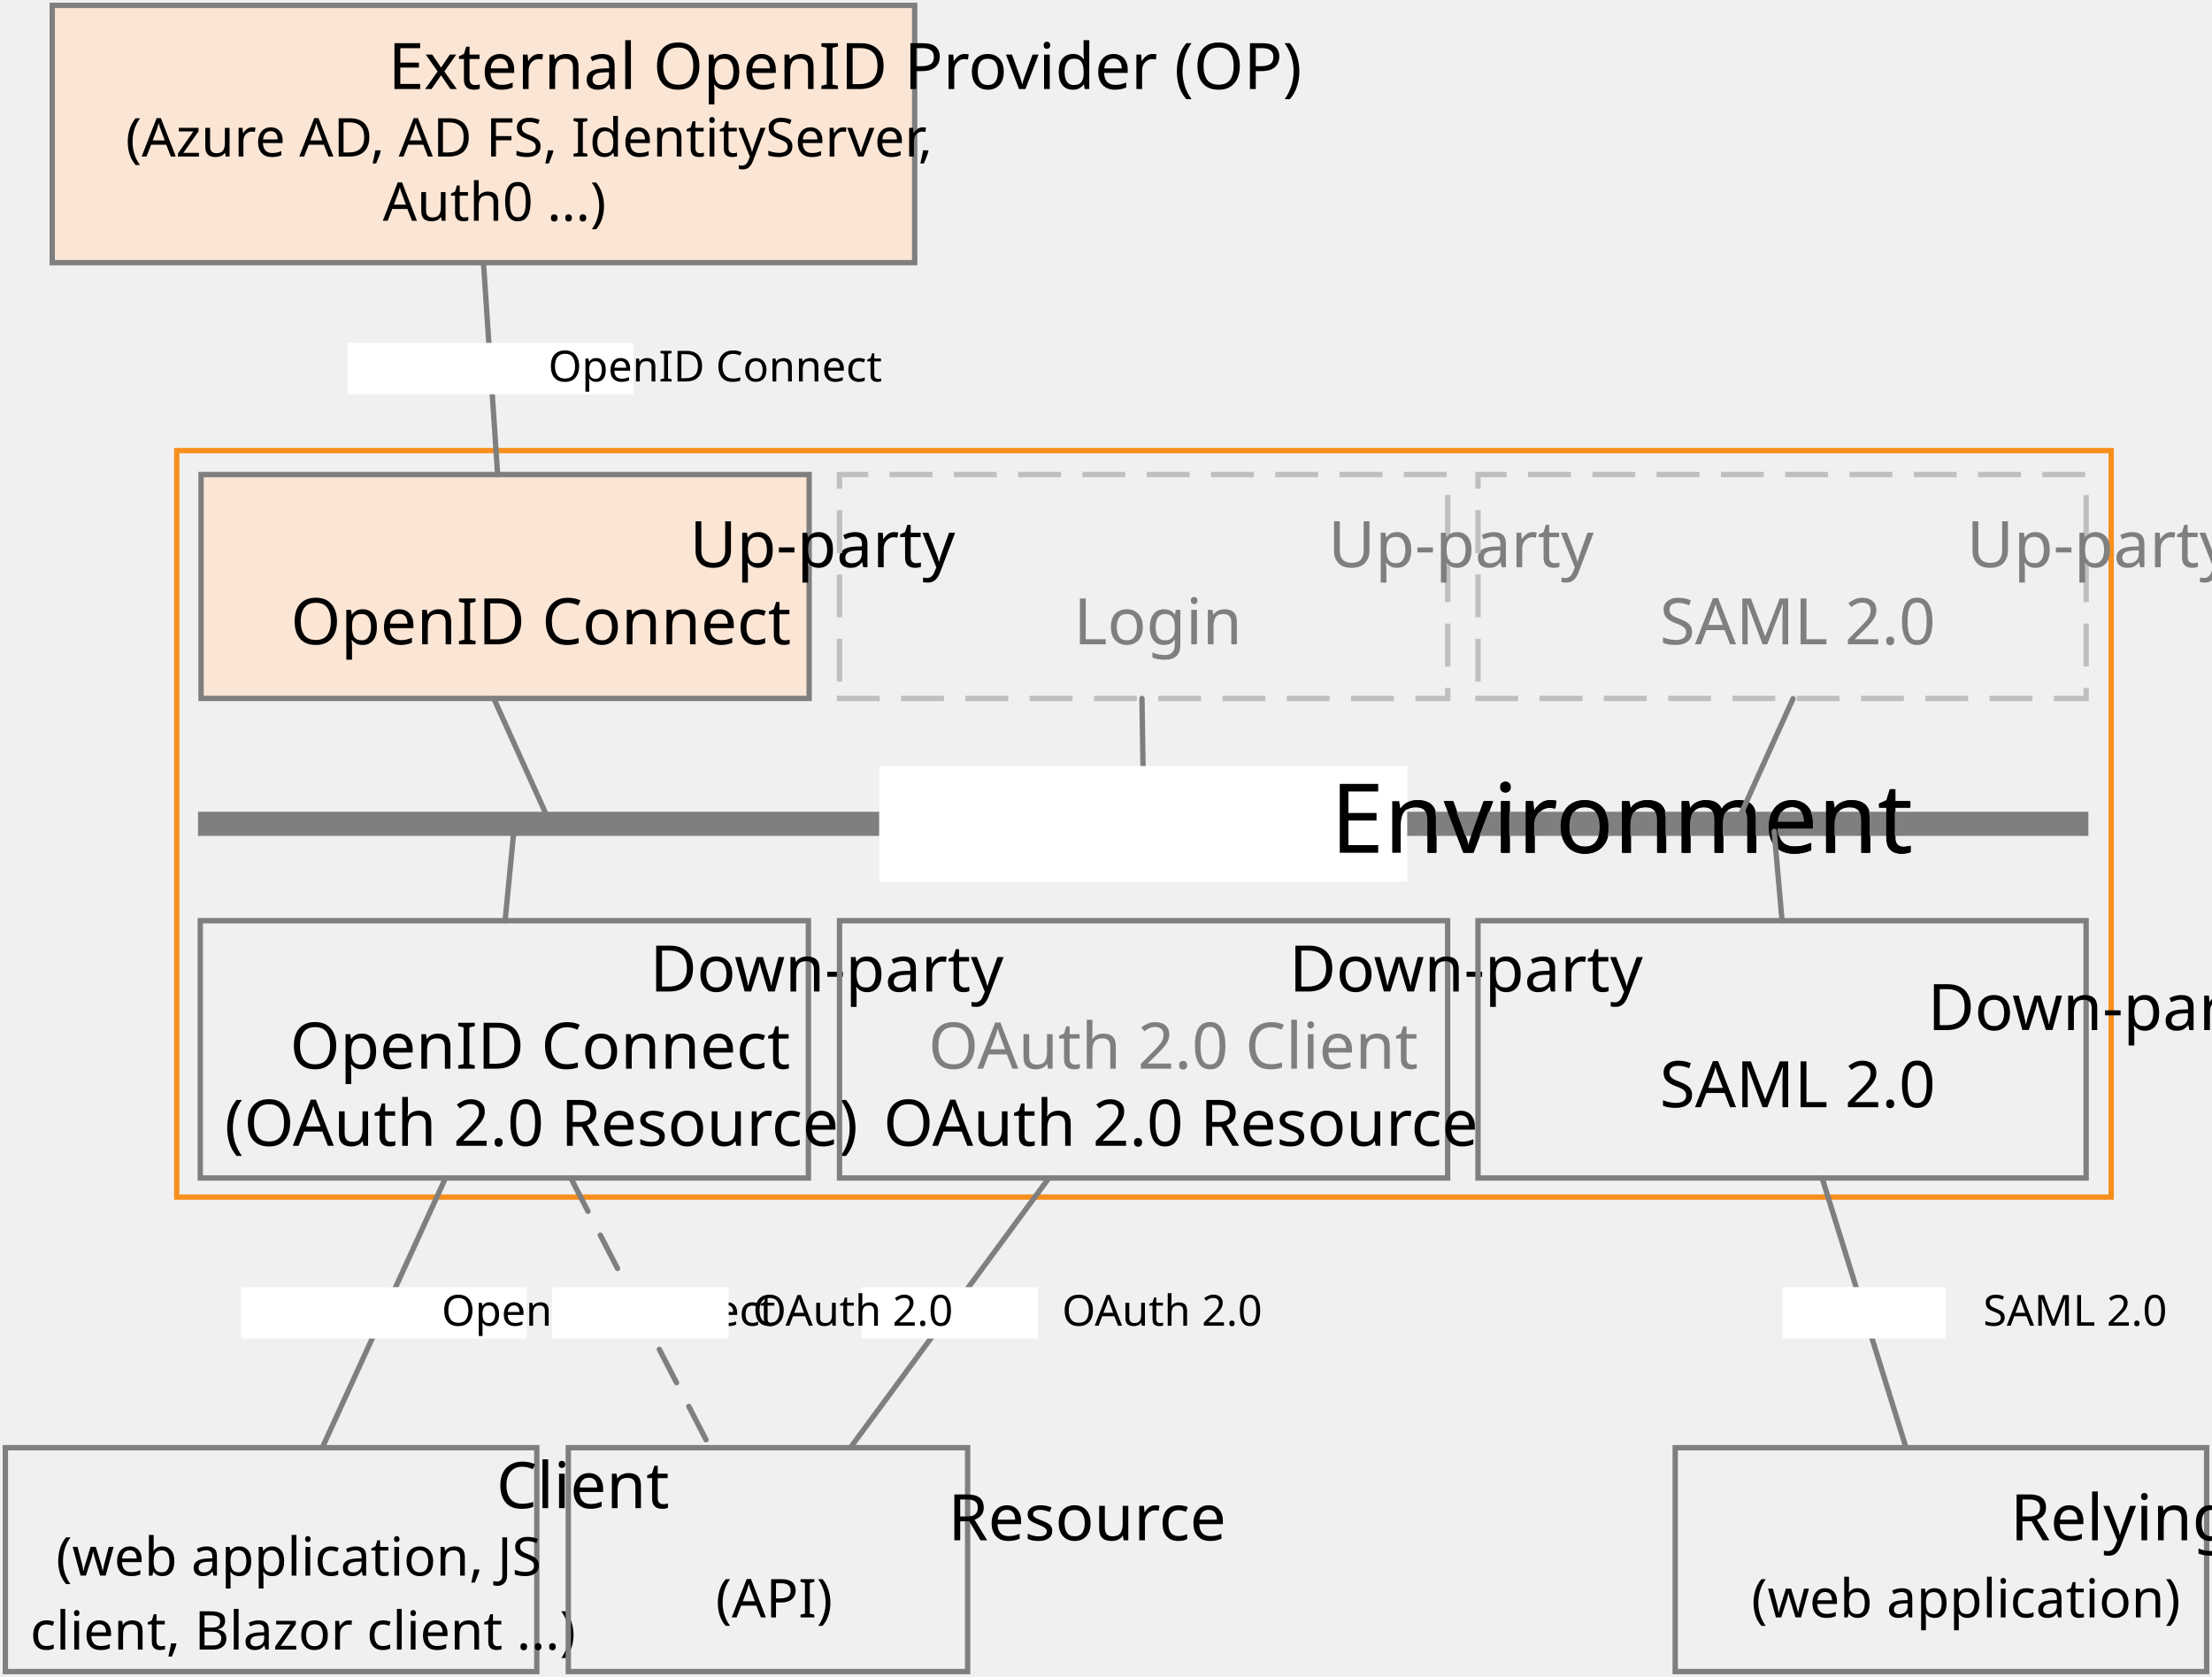
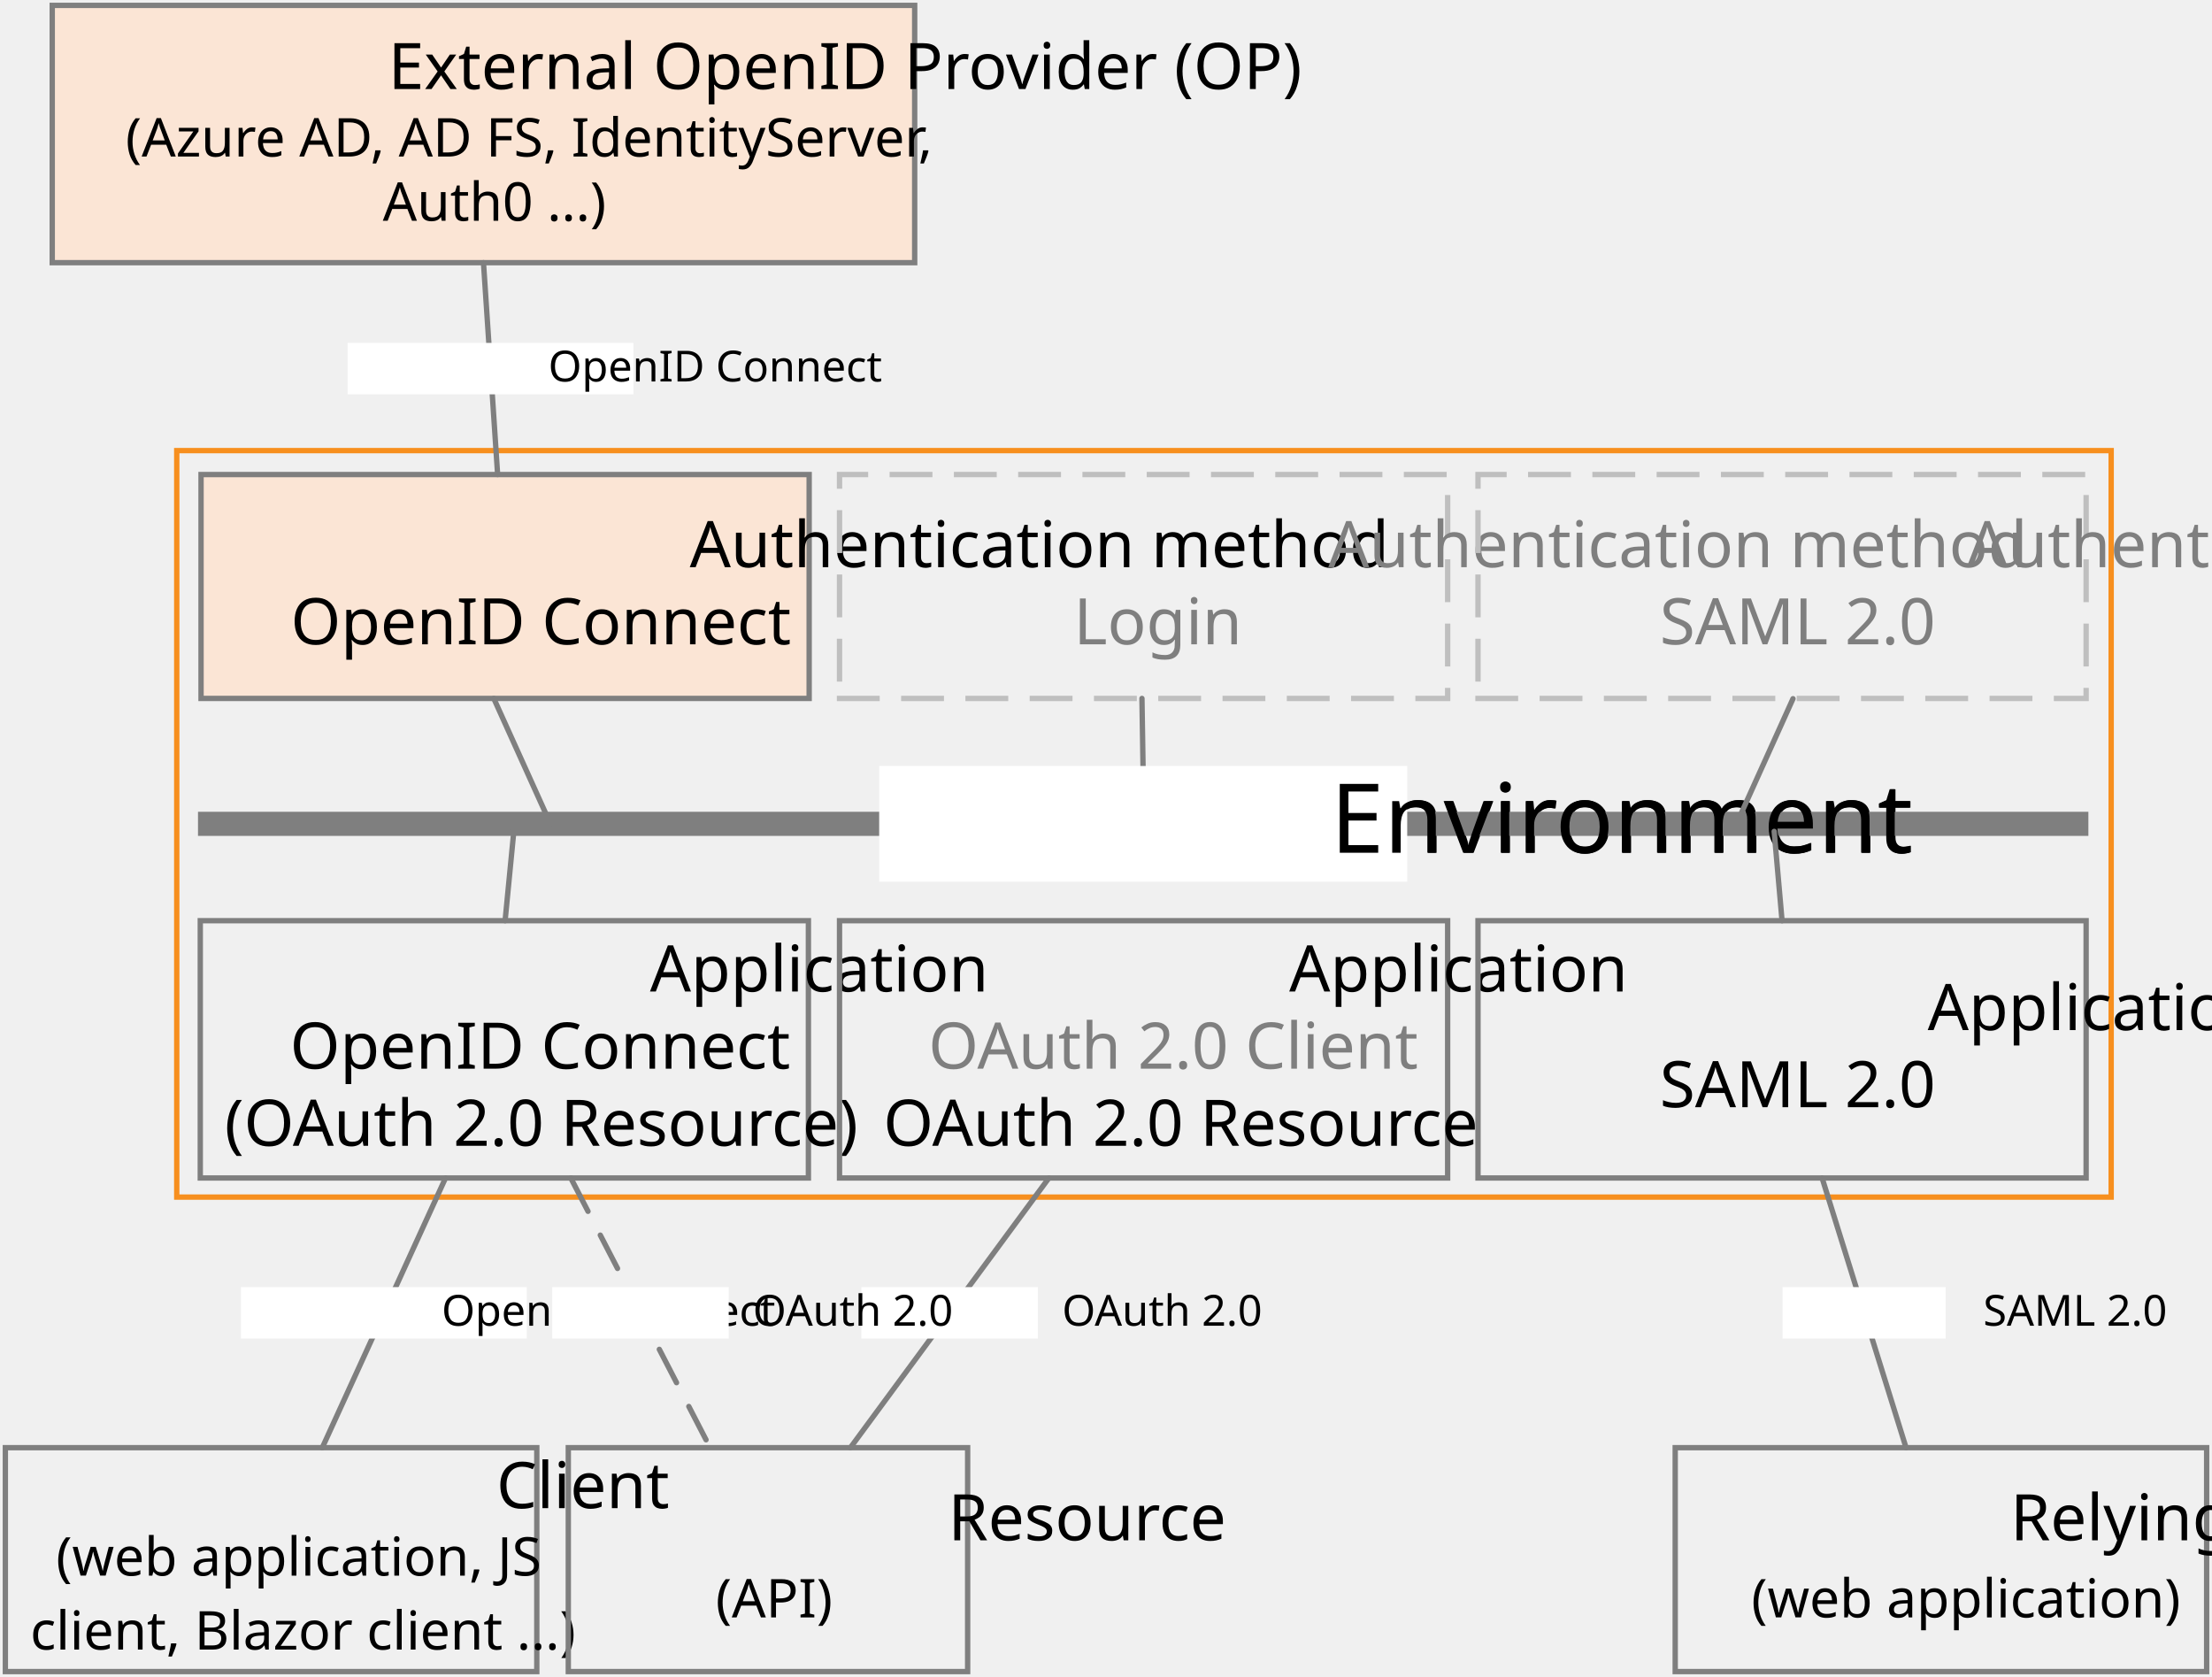
<svg xmlns="http://www.w3.org/2000/svg" xmlns:ns1="http://schemas.microsoft.com/visio/2003/SVGExtensions/" width="5.735in" height="4.347in" viewBox="0 0 412.953 312.999" xml:space="preserve" color-interpolation-filters="sRGB" class="st17">
  <ns1:documentProperties ns1:langID="1033" ns1:metric="true" ns1:viewMarkup="false" />
  <style type="text/css">
	
		.st1 {fill:none;stroke:#f78f1e;stroke-width:1}
		.st2 {fill:#000000;font-family:Calibri;font-size:1.5em}
		.st3 {fill:#fbe5d5;stroke:#7f7f7f;stroke-width:1}
		.st4 {fill:#000000;font-family:Calibri;font-size:1em}
		.st5 {font-size:1em}
		.st6 {font-size:0.833em}
		.st7 {stroke:#7f7f7f;stroke-linecap:round;stroke-linejoin:round;stroke-width:1}
		.st8 {fill:#ffffff;stroke:none;stroke-linecap:butt;stroke-width:7.2}
		.st9 {fill:#000000;font-family:Calibri;font-size:0.667em}
		.st10 {fill:none;stroke:#7f7f7f;stroke-width:1}
		.st11 {fill:#7f7f7f;font-size:1em}
		.st12 {stroke:#7f7f7f;stroke-dasharray:7,5;stroke-linecap:round;stroke-linejoin:round;stroke-width:1}
		.st13 {fill:#4672c4;stroke:#7f7f7f;stroke-width:0.25}
		.st14 {stroke:#7f7f7f;stroke-linecap:butt;stroke-width:4.5}
		.st15 {fill:none;stroke:#bfbfbf;stroke-dasharray:7,5;stroke-width:1}
		.st16 {fill:#7f7f7f;font-family:Calibri;font-size:1em}
		.st17 {fill:none;fill-rule:evenodd;font-size:12px;overflow:visible;stroke-linecap:square;stroke-miterlimit:3}
	
	</style>
  <g ns1:mID="0" ns1:index="1" ns1:groupContext="foregroundPage">
    <ns1:pageProperties ns1:drawingScale="0.0393701" ns1:pageScale="0.0393701" ns1:drawingUnits="24" ns1:shadowOffsetX="8.50394" ns1:shadowOffsetY="-8.50394" />
    <ns1:layer ns1:name="Connector" ns1:index="0" />
    <g id="shape36-1" ns1:mID="36" ns1:groupContext="shape" transform="translate(32.9961,-89.5608)">
      <ns1:userDefs>
        <ns1:ud ns1:nameU="visVersion" ns1:val="VT0(15):26" />
      </ns1:userDefs>
      <ns1:textBlock ns1:margins="rect(4,4,4,4)" ns1:tabSpace="42.5197" />
      <ns1:textRect cx="180.567" cy="243.331" width="361.14" height="139.336" />
      <rect x="0" y="173.663" width="361.134" height="139.336" class="st1" />
      <text x="131.28" y="248.73" class="st2" ns1:langID="1033">
        <ns1:paragraph ns1:horizAlign="1" />
        <ns1:tabList />Environment</text>
    </g>
    <g id="shape37-4" ns1:mID="37" ns1:groupContext="shape" transform="translate(37.5314,-182.639)">
      <ns1:userDefs>
        <ns1:ud ns1:nameU="visVersion" ns1:val="VT0(15):26" />
      </ns1:userDefs>
      <ns1:textBlock ns1:margins="rect(4,4,4,4)" ns1:tabSpace="42.5197" />
      <ns1:textRect cx="56.764" cy="292.104" width="113.53" height="41.789" />
      <rect x="0" y="271.21" width="113.528" height="41.789" class="st3" />
      <text x="35.08" y="288.5" class="st4" ns1:langID="1033">
        <ns1:paragraph ns1:horizAlign="1" />
-         <ns1:tabList />Up-party <ns1:newlineChar />
+         <ns1:tabList />Authentication method <ns1:newlineChar />
        <tspan x="16.74" dy="1.2em" class="st5">OpenID Connect</tspan>
      </text>
    </g>
    <g id="shape40-8" ns1:mID="40" ns1:groupContext="shape" transform="translate(9.752,-263.973)">
      <ns1:userDefs>
        <ns1:ud ns1:nameU="visVersion" ns1:val="VT0(15):26" />
      </ns1:userDefs>
      <ns1:textBlock ns1:margins="rect(4,4,4,4)" ns1:tabSpace="42.5197" />
      <ns1:textRect cx="80.504" cy="288.986" width="161.01" height="48.025" />
      <rect x="0" y="264.973" width="161.008" height="48.025" class="st3" />
      <text x="6.57" y="280.59" class="st4" ns1:langID="1033">
        <ns1:paragraph ns1:horizAlign="1" />
        <ns1:tabList />External OpenID Provider (OP)<ns1:newlineChar />
        <tspan x="13.69" dy="1.26em" class="st6">(Azure AD, AD FS, IdentityServer, </tspan>
        <tspan x="61.71" dy="1.2em" class="st6">Auth0 ...)</tspan>
      </text>
    </g>
    <g id="shape41-13" ns1:mID="41" ns1:groupContext="shape" ns1:layerMember="0" transform="translate(84.4908,-263.973)">
      <ns1:textBlock ns1:margins="rect(4,4,4,4)" ns1:tabSpace="42.5197" />
      <ns1:textRect cx="7.087" cy="332.771" width="63.18" height="17.604" />
      <path d="M5.77 313 L8.41 352.54" class="st7" />
      <rect ns1:rectContext="textBkgnd" x="-19.595" y="327.972" width="53.363" height="9.6" class="st8" />
      <text x="-19.59" y="335.17" class="st9" ns1:langID="1033">
        <ns1:paragraph ns1:horizAlign="1" />
        <ns1:tabList />OpenID Connect</text>
    </g>
    <g id="shape50-18" ns1:mID="50" ns1:groupContext="shape" transform="translate(37.3898,-93.126)">
      <ns1:userDefs>
        <ns1:ud ns1:nameU="visVersion" ns1:val="VT0(15):26" />
      </ns1:userDefs>
      <ns1:textBlock ns1:margins="rect(4,4,4,4)" ns1:tabSpace="42.5197" />
      <ns1:textRect cx="56.764" cy="288.986" width="113.53" height="48.025" />
      <rect x="0" y="264.973" width="113.528" height="48.025" class="st10" />
      <text x="27.79" y="278.19" class="st4" ns1:langID="1033">
        <ns1:paragraph ns1:horizAlign="1" />
-         <ns1:tabList />Down-party <ns1:newlineChar />
+         <ns1:tabList />Application <ns1:newlineChar />
        <tspan x="16.74" dy="1.2em" class="st5">OpenID Connect<ns1:newlineChar />
        </tspan>
        <tspan x="4.54" dy="1.2em" class="st5">(OAuth 2.0 Resource)</tspan>
      </text>
    </g>
    <g id="shape51-23" ns1:mID="51" ns1:groupContext="shape" transform="translate(156.728,-93.126)">
      <ns1:userDefs>
        <ns1:ud ns1:nameU="visVersion" ns1:val="VT0(15):26" />
      </ns1:userDefs>
      <ns1:textBlock ns1:margins="rect(4,4,4,4)" ns1:tabSpace="42.5197" />
      <ns1:textRect cx="56.764" cy="288.986" width="113.53" height="48.025" />
      <rect x="0" y="264.973" width="113.528" height="48.025" class="st10" />
      <text x="27.79" y="278.19" class="st4" ns1:langID="1033">
        <ns1:paragraph ns1:horizAlign="1" />
-         <ns1:tabList />Down-party <ns1:newlineChar />
+         <ns1:tabList />Application <ns1:newlineChar />
        <tspan x="16.59" dy="1.2em" class="st11">OAuth 2.0 Client<ns1:newlineChar />
        </tspan>
        <tspan x="8.17" dy="1.2em" class="st5">OAuth 2.0 Resource</tspan>
      </text>
    </g>
    <g id="shape52-28" ns1:mID="52" ns1:groupContext="shape" transform="translate(1,-1)">
      <ns1:userDefs>
        <ns1:ud ns1:nameU="visVersion" ns1:val="VT0(15):26" />
      </ns1:userDefs>
      <ns1:textBlock ns1:margins="rect(4,4,4,4)" ns1:tabSpace="42.5197" />
      <ns1:textRect cx="49.606" cy="292.104" width="99.22" height="41.789" />
      <rect x="0" y="271.21" width="99.213" height="41.789" class="st10" />
      <text x="35.51" y="282.5" class="st4" ns1:langID="1033">
        <ns1:paragraph ns1:horizAlign="1" />
        <ns1:tabList />Client <ns1:newlineChar />
        <tspan x="9.46" dy="1.26em" class="st6">(web application, JS </tspan>
        <tspan x="4.65" dy="1.38em" class="st6">client, Blazor client ...)</tspan>
      </text>
    </g>
    <g id="shape53-33" ns1:mID="53" ns1:groupContext="shape" ns1:layerMember="0" transform="translate(83.1745,-93.126)">
      <ns1:textBlock ns1:margins="rect(4,4,4,4)" ns1:tabSpace="42.5197" />
      <ns1:textRect cx="-11.507" cy="338.167" width="63.18" height="17.604" />
      <path d="M0 313 L-23.01 363.34" class="st7" />
      <rect ns1:rectContext="textBkgnd" x="-38.189" y="333.367" width="53.363" height="9.6" class="st8" />
      <text x="-38.19" y="340.57" class="st9" ns1:langID="1033">
        <ns1:paragraph ns1:horizAlign="1" />
        <ns1:tabList />OpenID Connect</text>
    </g>
    <g id="shape54-38" ns1:mID="54" ns1:groupContext="shape" ns1:layerMember="0" transform="translate(195.813,-93.126)">
      <ns1:textBlock ns1:margins="rect(4,4,4,4)" ns1:tabSpace="42.5197" />
      <ns1:textRect cx="-18.53" cy="338.167" width="42.77" height="17.604" />
      <path d="M0 313 L-37.06 363.34" class="st7" />
      <rect ns1:rectContext="textBkgnd" x="-35.004" y="333.367" width="32.949" height="9.6" class="st8" />
      <text x="-35" y="340.57" class="st9" ns1:langID="1033">
        <ns1:paragraph ns1:horizAlign="1" />
        <ns1:tabList />OAuth 2.0</text>
    </g>
    <g id="shape55-43" ns1:mID="55" ns1:groupContext="shape" transform="translate(106.095,-1)">
      <ns1:userDefs>
        <ns1:ud ns1:nameU="visVersion" ns1:val="VT0(15):26" />
      </ns1:userDefs>
      <ns1:textBlock ns1:margins="rect(4,4,4,4)" ns1:tabSpace="42.5197" />
      <ns1:textRect cx="37.276" cy="292.104" width="74.56" height="41.789" />
      <rect x="0" y="271.21" width="74.551" height="41.789" class="st10" />
      <text x="14.75" y="288.5" class="st4" ns1:langID="1033">
        <ns1:paragraph ns1:horizAlign="1" />
        <ns1:tabList />Resource <ns1:newlineChar />
        <tspan x="27.51" dy="1.44em" class="st6">(API)</tspan>
      </text>
    </g>
    <g id="shape56-47" ns1:mID="56" ns1:groupContext="shape" ns1:layerMember="0" transform="translate(106.562,-93.126)">
      <ns1:textBlock ns1:margins="rect(4,4,4,4)" ns1:tabSpace="42.5197" />
      <ns1:textRect cx="13.006" cy="338.167" width="42.77" height="17.604" />
      <path d="M0 313 L26.01 363.34" class="st12" />
      <rect ns1:rectContext="textBkgnd" x="-3.469" y="333.367" width="32.949" height="9.6" class="st8" />
      <text x="-3.47" y="340.57" class="st9" ns1:langID="1033">
        <ns1:paragraph ns1:horizAlign="1" />
        <ns1:tabList />OAuth 2.0</text>
    </g>
    <g id="shape57-52" ns1:mID="57" ns1:groupContext="shape" transform="translate(275.925,-93.126)">
      <ns1:userDefs>
        <ns1:ud ns1:nameU="visVersion" ns1:val="VT0(15):26" />
      </ns1:userDefs>
      <ns1:textBlock ns1:margins="rect(4,4,4,4)" ns1:tabSpace="42.5197" />
      <ns1:textRect cx="56.764" cy="288.986" width="113.53" height="48.025" />
      <rect x="0" y="264.973" width="113.528" height="48.025" class="st10" />
      <text x="27.79" y="285.39" class="st4" ns1:langID="1033">
        <ns1:paragraph ns1:horizAlign="1" />
-         <ns1:tabList />Down-party <ns1:newlineChar />
+         <ns1:tabList />Application <ns1:newlineChar />
        <tspan x="33.93" dy="1.2em" class="st5">SAML 2.0</tspan>
      </text>
    </g>
    <g id="shape58-56" ns1:mID="58" ns1:groupContext="shape" transform="translate(312.74,-1)">
      <ns1:userDefs>
        <ns1:ud ns1:nameU="visVersion" ns1:val="VT0(15):26" />
      </ns1:userDefs>
      <ns1:textBlock ns1:margins="rect(4,4,4,4)" ns1:tabSpace="42.5197" />
      <ns1:textRect cx="49.606" cy="292.104" width="99.22" height="41.789" />
      <rect x="0" y="271.21" width="99.213" height="41.789" class="st10" />
      <text x="6.42" y="288.5" class="st4" ns1:langID="1033">
        <ns1:paragraph ns1:horizAlign="1" />
        <ns1:tabList />Relying Party (RP)<ns1:newlineChar />
        <tspan x="14.22" dy="1.44em" class="st6">(web application)</tspan>
      </text>
    </g>
    <g id="shape59-60" ns1:mID="59" ns1:groupContext="shape" ns1:layerMember="0" transform="translate(340.166,-93.126)">
      <ns1:textBlock ns1:margins="rect(4,4,4,4)" ns1:tabSpace="42.5197" />
      <ns1:textRect cx="7.837" cy="338.167" width="40.26" height="17.604" />
      <path d="M0 313 L15.67 363.34" class="st7" />
      <rect ns1:rectContext="textBkgnd" x="-7.386" y="333.367" width="30.445" height="9.6" class="st8" />
      <text x="-7.39" y="340.57" class="st9" ns1:langID="1033">
        <ns1:paragraph ns1:horizAlign="1" />
        <ns1:tabList />SAML 2.0</text>
    </g>
    <g id="shape60-65" ns1:mID="60" ns1:groupContext="shape" transform="translate(345.161,-157.825) scale(-1,1)">
      <ns1:userDefs>
        <ns1:ud ns1:nameU="visVersion" ns1:val="VT0(15):26" />
      </ns1:userDefs>
      <rect x="0" y="310.447" width="42.094" height="2.551" class="st13" />
    </g>
    <g id="shape61-67" ns1:mID="61" ns1:groupContext="shape" ns1:layerMember="0" transform="translate(206.289,-182.639)">
      <path d="M6.9 313 L7.27 336.41" class="st7" />
    </g>
    <g id="shape62-70" ns1:mID="62" ns1:groupContext="shape" transform="translate(81.752,-157.876)">
      <ns1:userDefs>
        <ns1:ud ns1:nameU="visVersion" ns1:val="VT0(15):26" />
      </ns1:userDefs>
      <rect x="0" y="310.447" width="42.094" height="2.551" class="st13" />
    </g>
    <g id="shape63-72" ns1:mID="63" ns1:groupContext="shape" ns1:layerMember="0" transform="translate(36.9646,-152.142)">
      <ns1:textBlock ns1:margins="rect(4,4,4,4)" ns1:tabSpace="42.5197" />
      <ns1:textRect cx="176.457" cy="305.912" width="108.4" height="29.604" />
      <path d="M0 305.91 L352.91 305.91" class="st14" />
      <rect ns1:rectContext="textBkgnd" x="127.168" y="295.112" width="98.578" height="21.6" class="st8" />
      <text x="127.17" y="311.31" class="st2" ns1:langID="1033">
        <ns1:paragraph ns1:horizAlign="1" />
        <ns1:tabList />Environment</text>
    </g>
    <g id="shape64-77" ns1:mID="64" ns1:groupContext="shape" ns1:layerMember="0" transform="translate(102.197,-157.876)">
      <path d="M-6.27 313 L-7.9 329.72" class="st7" />
    </g>
    <g id="shape65-80" ns1:mID="65" ns1:groupContext="shape" ns1:layerMember="0" transform="translate(90.4048,-182.639)">
      <path d="M1.78 313 L12.39 336.49" class="st7" />
    </g>
    <g id="shape66-83" ns1:mID="66" ns1:groupContext="shape" ns1:layerMember="0" transform="translate(324.866,-157.825)">
      <path d="M6.35 313 L7.82 329.67" class="st7" />
    </g>
    <g id="shape67-86" ns1:mID="67" ns1:groupContext="shape" ns1:layerMember="0" transform="translate(336.509,-182.588)">
      <path d="M-1.78 313 L-12.39 336.49" class="st7" />
    </g>
    <g id="shape48-89" ns1:mID="48" ns1:groupContext="shape" transform="translate(156.728,-182.639)">
      <ns1:userDefs>
        <ns1:ud ns1:nameU="visVersion" ns1:val="VT0(15):26" />
      </ns1:userDefs>
      <ns1:textBlock ns1:margins="rect(4,4,4,4)" ns1:tabSpace="42.5197" />
      <ns1:textRect cx="56.764" cy="292.104" width="113.53" height="41.789" />
      <path d="M0 313 L113.53 313 L113.53 271.21 L0 271.21 L0 313 Z" class="st15" />
      <text x="35.08" y="288.5" class="st16" ns1:langID="1033">
        <ns1:paragraph ns1:horizAlign="1" />
-         <ns1:tabList />Up-party <ns1:newlineChar />
+         <ns1:tabList />Authentication method <ns1:newlineChar />
        <tspan x="43.72" dy="1.2em" class="st5">Login</tspan>
      </text>
    </g>
    <g id="shape49-93" ns1:mID="49" ns1:groupContext="shape" transform="translate(275.925,-182.639)">
      <ns1:userDefs>
        <ns1:ud ns1:nameU="visVersion" ns1:val="VT0(15):26" />
      </ns1:userDefs>
      <ns1:textBlock ns1:margins="rect(4,4,4,4)" ns1:tabSpace="42.5197" />
      <ns1:textRect cx="56.764" cy="292.104" width="113.53" height="41.789" />
      <path d="M0 313 L113.53 313 L113.53 271.21 L0 271.21 L0 313 Z" class="st15" />
      <text x="35.08" y="288.5" class="st16" ns1:langID="1033">
        <ns1:paragraph ns1:horizAlign="1" />
-         <ns1:tabList />Up-party <ns1:newlineChar />
+         <ns1:tabList />Authentication method <ns1:newlineChar />
        <tspan x="33.93" dy="1.2em" class="st5">SAML 2.0</tspan>
      </text>
    </g>
  </g>
</svg>
